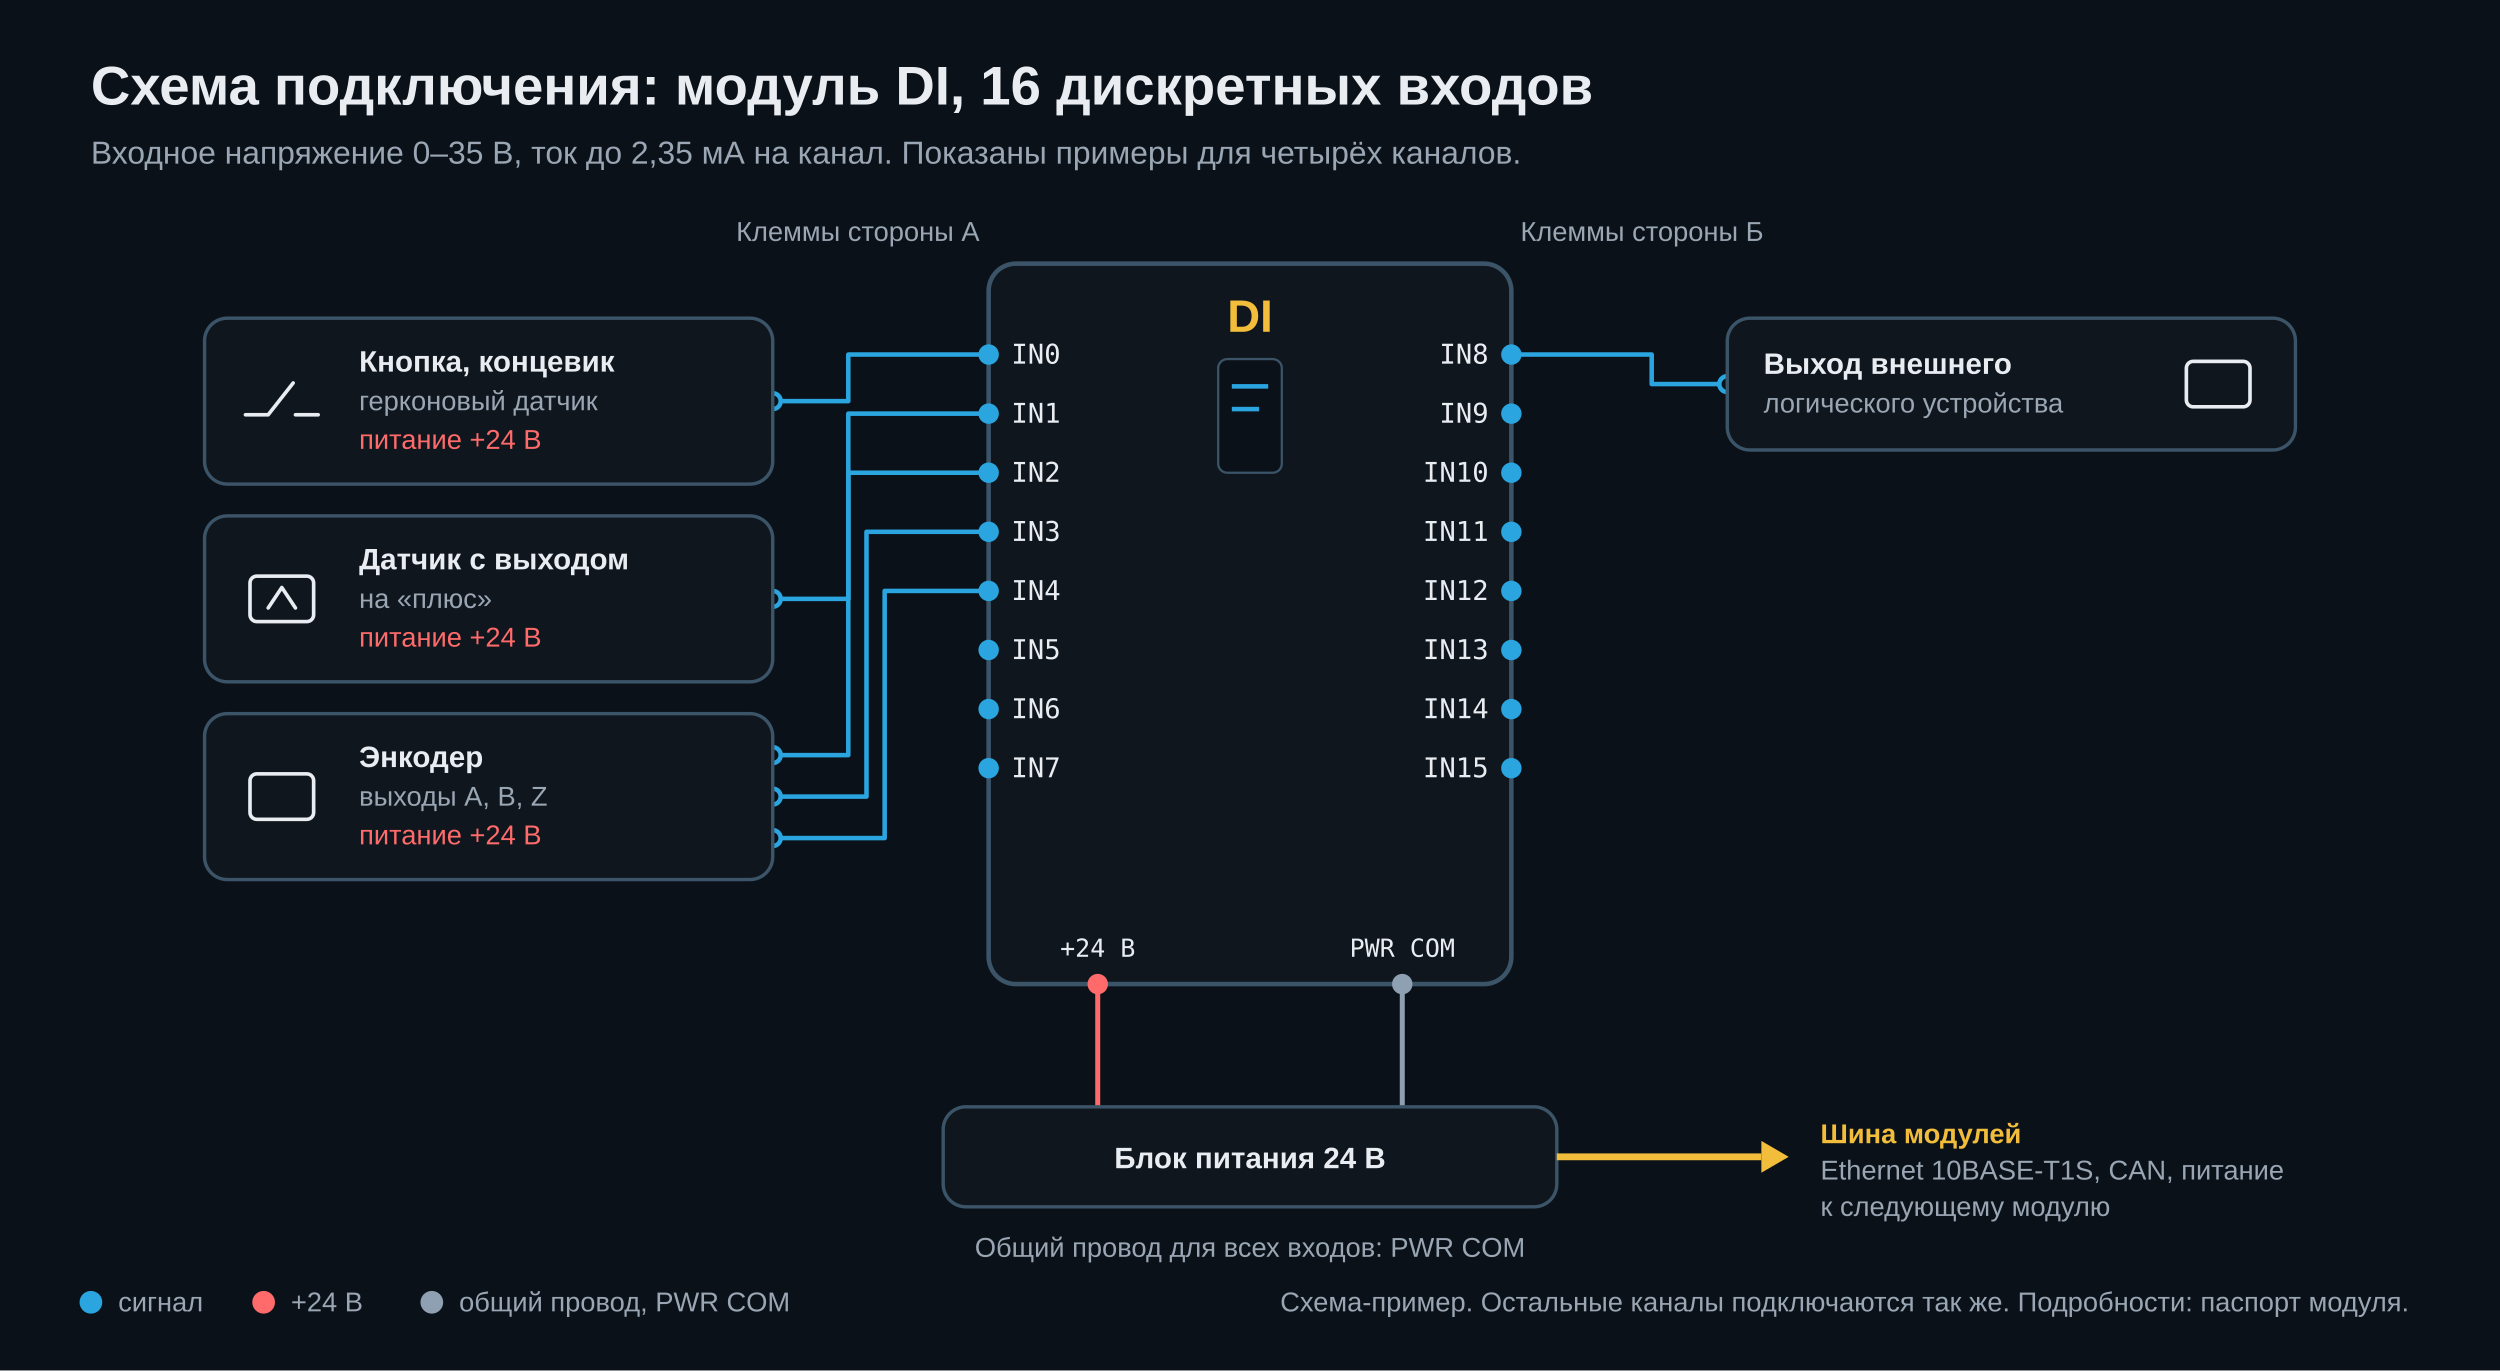
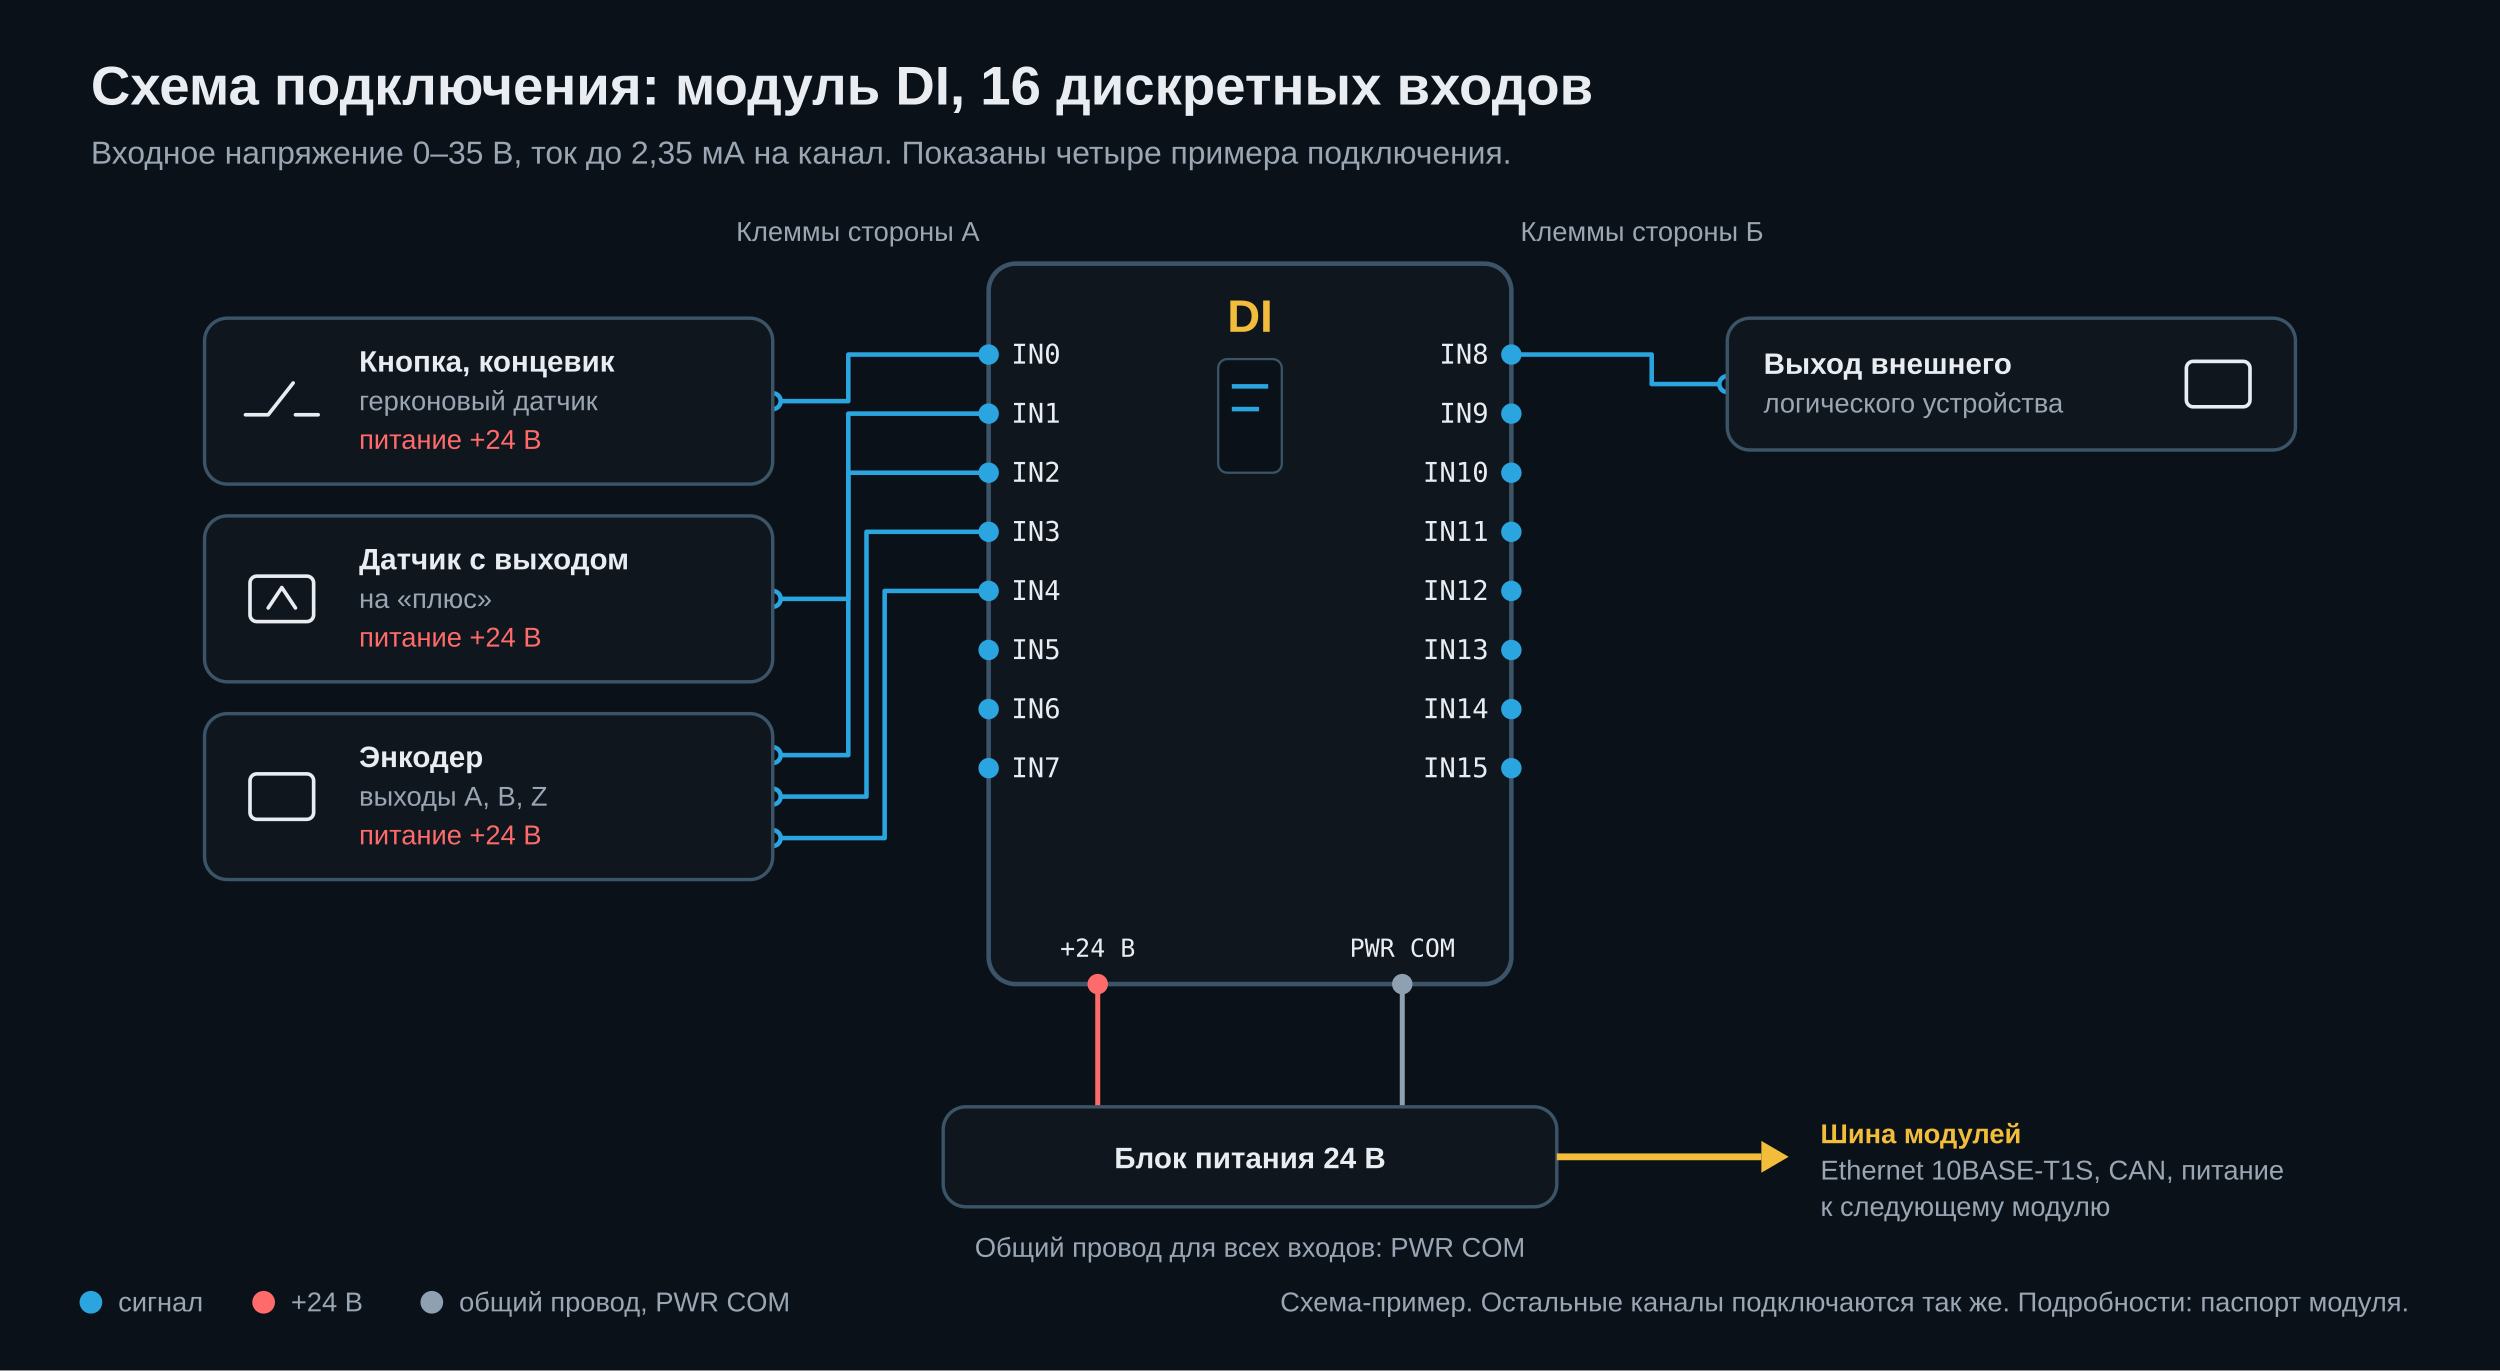
<svg xmlns="http://www.w3.org/2000/svg" viewBox="0 0 1100 603" width="1100" height="603" font-family="Manrope,'Helvetica Neue',Arial,sans-serif">
  <rect width="1100" height="603" fill="#0a1118" />
  <text x="40" y="46" fill="#e9edf2" font-size="24" font-weight="800">Схема подключения: модуль DI, 16 дискретных входов</text>
-   <text x="40" y="72" fill="#9aa6b4" font-size="14">Входное напряжение 0–35 В, ток до 2,35 мА на канал. Показаны примеры для четырёх каналов.</text>
+   <text x="40" y="72" fill="#9aa6b4" font-size="14">Входное напряжение 0–35 В, ток до 2,35 мА на канал. Показаны четыре примера подключения.</text>
  <rect x="435" y="116" width="230" height="317" rx="12" fill="#0f161d" stroke="#3b5468" stroke-width="2" />
  <text x="550.0" y="146" text-anchor="middle" fill="#f2bd3a" font-size="20" font-weight="800">DI</text>
  <rect x="536.0" y="158" width="28" height="50" rx="4" fill="#0a1118" stroke="#3b5468" />
  <path d="M542.0 170h16M542.0 180h12" stroke="#2aa5e0" stroke-width="2" />
  <text x="431" y="106" text-anchor="end" fill="#9aa6b4" font-size="12">Клеммы стороны А</text>
  <text x="669" y="106" fill="#9aa6b4" font-size="12">Клеммы стороны Б</text>
  <path d="M340 176.5H373.25V156H435" stroke="#2aa5e0" stroke-width="2" fill="none" stroke-linejoin="round" />
  <circle cx="340" cy="176.5" r="3.5" fill="#0a1118" stroke="#2aa5e0" stroke-width="2" />
  <path d="M340 263.5H373.25V182H435" stroke="#2aa5e0" stroke-width="2" fill="none" stroke-linejoin="round" />
  <circle cx="340" cy="263.5" r="3.5" fill="#0a1118" stroke="#2aa5e0" stroke-width="2" />
  <path d="M340 332.25H373.25V208H435" stroke="#2aa5e0" stroke-width="2" fill="none" stroke-linejoin="round" />
  <circle cx="340" cy="332.25" r="3.5" fill="#0a1118" stroke="#2aa5e0" stroke-width="2" />
  <path d="M340 350.5H381.25V234H435" stroke="#2aa5e0" stroke-width="2" fill="none" stroke-linejoin="round" />
  <circle cx="340" cy="350.5" r="3.5" fill="#0a1118" stroke="#2aa5e0" stroke-width="2" />
  <path d="M340 368.75H389.25V260H435" stroke="#2aa5e0" stroke-width="2" fill="none" stroke-linejoin="round" />
  <circle cx="340" cy="368.75" r="3.5" fill="#0a1118" stroke="#2aa5e0" stroke-width="2" />
  <path d="M760 169.0H726.75V156H665" stroke="#2aa5e0" stroke-width="2" fill="none" stroke-linejoin="round" />
  <circle cx="760" cy="169.0" r="3.5" fill="#0a1118" stroke="#2aa5e0" stroke-width="2" />
  <rect x="90" y="140" width="250" height="73" rx="10" fill="#0f161d" stroke="#3b5468" stroke-width="1.5" />
  <g fill="none" stroke="#e9edf2" stroke-width="1.6" stroke-linecap="round" stroke-linejoin="round">
    <path d="M108 182.5H118M130 182.5H140M118 182.5L129 168.5" />
  </g>
  <text x="158" y="163.5" fill="#e9edf2" font-size="13" font-weight="700">Кнопка, концевик</text>
  <text x="158" y="180.5" fill="#9aa6b4" font-size="12" font-weight="400">герконовый датчик</text>
  <text x="158" y="197.5" fill="#ff6b6b" font-size="12" font-weight="400">питание +24 В</text>
  <rect x="90" y="227" width="250" height="73" rx="10" fill="#0f161d" stroke="#3b5468" stroke-width="1.5" />
  <g fill="none" stroke="#e9edf2" stroke-width="1.6" stroke-linecap="round" stroke-linejoin="round">
    <rect x="110" y="253.5" width="28" height="20" rx="3" />
    <path d="M118 267.5L124 258.5L130 267.5" />
  </g>
  <text x="158" y="250.5" fill="#e9edf2" font-size="13" font-weight="700">Датчик с выходом</text>
  <text x="158" y="267.5" fill="#9aa6b4" font-size="12" font-weight="400">на «плюс»</text>
  <text x="158" y="284.5" fill="#ff6b6b" font-size="12" font-weight="400">питание +24 В</text>
  <rect x="90" y="314" width="250" height="73" rx="10" fill="#0f161d" stroke="#3b5468" stroke-width="1.5" />
  <g fill="none" stroke="#e9edf2" stroke-width="1.6" stroke-linecap="round" stroke-linejoin="round">
    <rect x="110" y="340.5" width="28" height="20" rx="3" />
  </g>
  <text x="158" y="337.5" fill="#e9edf2" font-size="13" font-weight="700">Энкодер</text>
  <text x="158" y="354.5" fill="#9aa6b4" font-size="12" font-weight="400">выходы A, B, Z</text>
  <text x="158" y="371.5" fill="#ff6b6b" font-size="12" font-weight="400">питание +24 В</text>
  <rect x="760" y="140" width="250" height="58" rx="10" fill="#0f161d" stroke="#3b5468" stroke-width="1.5" />
  <g fill="none" stroke="#e9edf2" stroke-width="1.6" stroke-linecap="round" stroke-linejoin="round">
    <rect x="962" y="159.0" width="28" height="20" rx="3" />
  </g>
  <text x="776" y="164.5" fill="#e9edf2" font-size="13" font-weight="700">Выход внешнего</text>
  <text x="776" y="181.5" fill="#9aa6b4" font-size="12" font-weight="400">логического устройства</text>
  <circle cx="435" cy="156" r="4.5" fill="#2aa5e0" />
  <text x="445" y="160" text-anchor="start" fill="#e9edf2" font-size="12" font-family="'JetBrains Mono','SF Mono',Menlo,Consolas,monospace">IN0</text>
  <circle cx="435" cy="182" r="4.5" fill="#2aa5e0" />
  <text x="445" y="186" text-anchor="start" fill="#e9edf2" font-size="12" font-family="'JetBrains Mono','SF Mono',Menlo,Consolas,monospace">IN1</text>
  <circle cx="435" cy="208" r="4.5" fill="#2aa5e0" />
  <text x="445" y="212" text-anchor="start" fill="#e9edf2" font-size="12" font-family="'JetBrains Mono','SF Mono',Menlo,Consolas,monospace">IN2</text>
  <circle cx="435" cy="234" r="4.5" fill="#2aa5e0" />
  <text x="445" y="238" text-anchor="start" fill="#e9edf2" font-size="12" font-family="'JetBrains Mono','SF Mono',Menlo,Consolas,monospace">IN3</text>
  <circle cx="435" cy="260" r="4.5" fill="#2aa5e0" />
  <text x="445" y="264" text-anchor="start" fill="#e9edf2" font-size="12" font-family="'JetBrains Mono','SF Mono',Menlo,Consolas,monospace">IN4</text>
  <circle cx="435" cy="286" r="4.5" fill="#2aa5e0" />
  <text x="445" y="290" text-anchor="start" fill="#e9edf2" font-size="12" font-family="'JetBrains Mono','SF Mono',Menlo,Consolas,monospace">IN5</text>
  <circle cx="435" cy="312" r="4.5" fill="#2aa5e0" />
  <text x="445" y="316" text-anchor="start" fill="#e9edf2" font-size="12" font-family="'JetBrains Mono','SF Mono',Menlo,Consolas,monospace">IN6</text>
  <circle cx="435" cy="338" r="4.5" fill="#2aa5e0" />
  <text x="445" y="342" text-anchor="start" fill="#e9edf2" font-size="12" font-family="'JetBrains Mono','SF Mono',Menlo,Consolas,monospace">IN7</text>
  <circle cx="665" cy="156" r="4.5" fill="#2aa5e0" />
  <text x="655" y="160" text-anchor="end" fill="#e9edf2" font-size="12" font-family="'JetBrains Mono','SF Mono',Menlo,Consolas,monospace">IN8</text>
  <circle cx="665" cy="182" r="4.5" fill="#2aa5e0" />
  <text x="655" y="186" text-anchor="end" fill="#e9edf2" font-size="12" font-family="'JetBrains Mono','SF Mono',Menlo,Consolas,monospace">IN9</text>
  <circle cx="665" cy="208" r="4.5" fill="#2aa5e0" />
  <text x="655" y="212" text-anchor="end" fill="#e9edf2" font-size="12" font-family="'JetBrains Mono','SF Mono',Menlo,Consolas,monospace">IN10</text>
  <circle cx="665" cy="234" r="4.5" fill="#2aa5e0" />
  <text x="655" y="238" text-anchor="end" fill="#e9edf2" font-size="12" font-family="'JetBrains Mono','SF Mono',Menlo,Consolas,monospace">IN11</text>
  <circle cx="665" cy="260" r="4.5" fill="#2aa5e0" />
  <text x="655" y="264" text-anchor="end" fill="#e9edf2" font-size="12" font-family="'JetBrains Mono','SF Mono',Menlo,Consolas,monospace">IN12</text>
  <circle cx="665" cy="286" r="4.5" fill="#2aa5e0" />
  <text x="655" y="290" text-anchor="end" fill="#e9edf2" font-size="12" font-family="'JetBrains Mono','SF Mono',Menlo,Consolas,monospace">IN13</text>
  <circle cx="665" cy="312" r="4.5" fill="#2aa5e0" />
  <text x="655" y="316" text-anchor="end" fill="#e9edf2" font-size="12" font-family="'JetBrains Mono','SF Mono',Menlo,Consolas,monospace">IN14</text>
  <circle cx="665" cy="338" r="4.5" fill="#2aa5e0" />
  <text x="655" y="342" text-anchor="end" fill="#e9edf2" font-size="12" font-family="'JetBrains Mono','SF Mono',Menlo,Consolas,monospace">IN15</text>
  <circle cx="483" cy="433" r="4.5" fill="#ff6b6b" />
  <circle cx="617" cy="433" r="4.5" fill="#8fa0b2" />
  <text x="483" y="421" text-anchor="middle" fill="#e9edf2" font-size="11" font-family="'JetBrains Mono','SF Mono',Menlo,Consolas,monospace">+24 В</text>
  <text x="617" y="421" text-anchor="middle" fill="#e9edf2" font-size="11" font-family="'JetBrains Mono','SF Mono',Menlo,Consolas,monospace">PWR COM</text>
  <path d="M483 433V487" stroke="#ff6b6b" stroke-width="2.2" />
  <path d="M617 433V487" stroke="#8fa0b2" stroke-width="2.2" />
  <rect x="415" y="487" width="270" height="44" rx="10" fill="#0f161d" stroke="#3b5468" stroke-width="1.5" />
  <text x="550.0" y="514" text-anchor="middle" fill="#e9edf2" font-size="13" font-weight="700">Блок питания 24 В</text>
  <text x="550.0" y="553" text-anchor="middle" fill="#9aa6b4" font-size="12">Общий провод для всех входов: PWR COM</text>
  <path d="M685 509H775" stroke="#f2bd3a" stroke-width="3" />
  <path d="M775 502L787 509L775 516Z" fill="#f2bd3a" />
  <text x="801" y="503" fill="#f2bd3a" font-size="12" font-weight="700">Шина модулей</text>
  <text x="801" y="519" fill="#9aa6b4" font-size="12">Ethernet 10BASE-T1S, CAN, питание</text>
  <text x="801" y="535" fill="#9aa6b4" font-size="12">к следующему модулю</text>
  <circle cx="40" cy="573" r="5" fill="#2aa5e0" />
  <text x="52" y="577" fill="#9aa6b4" font-size="12">сигнал</text>
  <circle cx="116" cy="573" r="5" fill="#ff6b6b" />
  <text x="128" y="577" fill="#9aa6b4" font-size="12">+24 В</text>
  <circle cx="190" cy="573" r="5" fill="#8fa0b2" />
  <text x="202" y="577" fill="#9aa6b4" font-size="12">общий провод, PWR COM</text>
  <text x="1060" y="577" text-anchor="end" fill="#9aa6b4" font-size="12">Схема-пример. Остальные каналы подключаются так же. Подробности: паспорт модуля.</text>
</svg>
